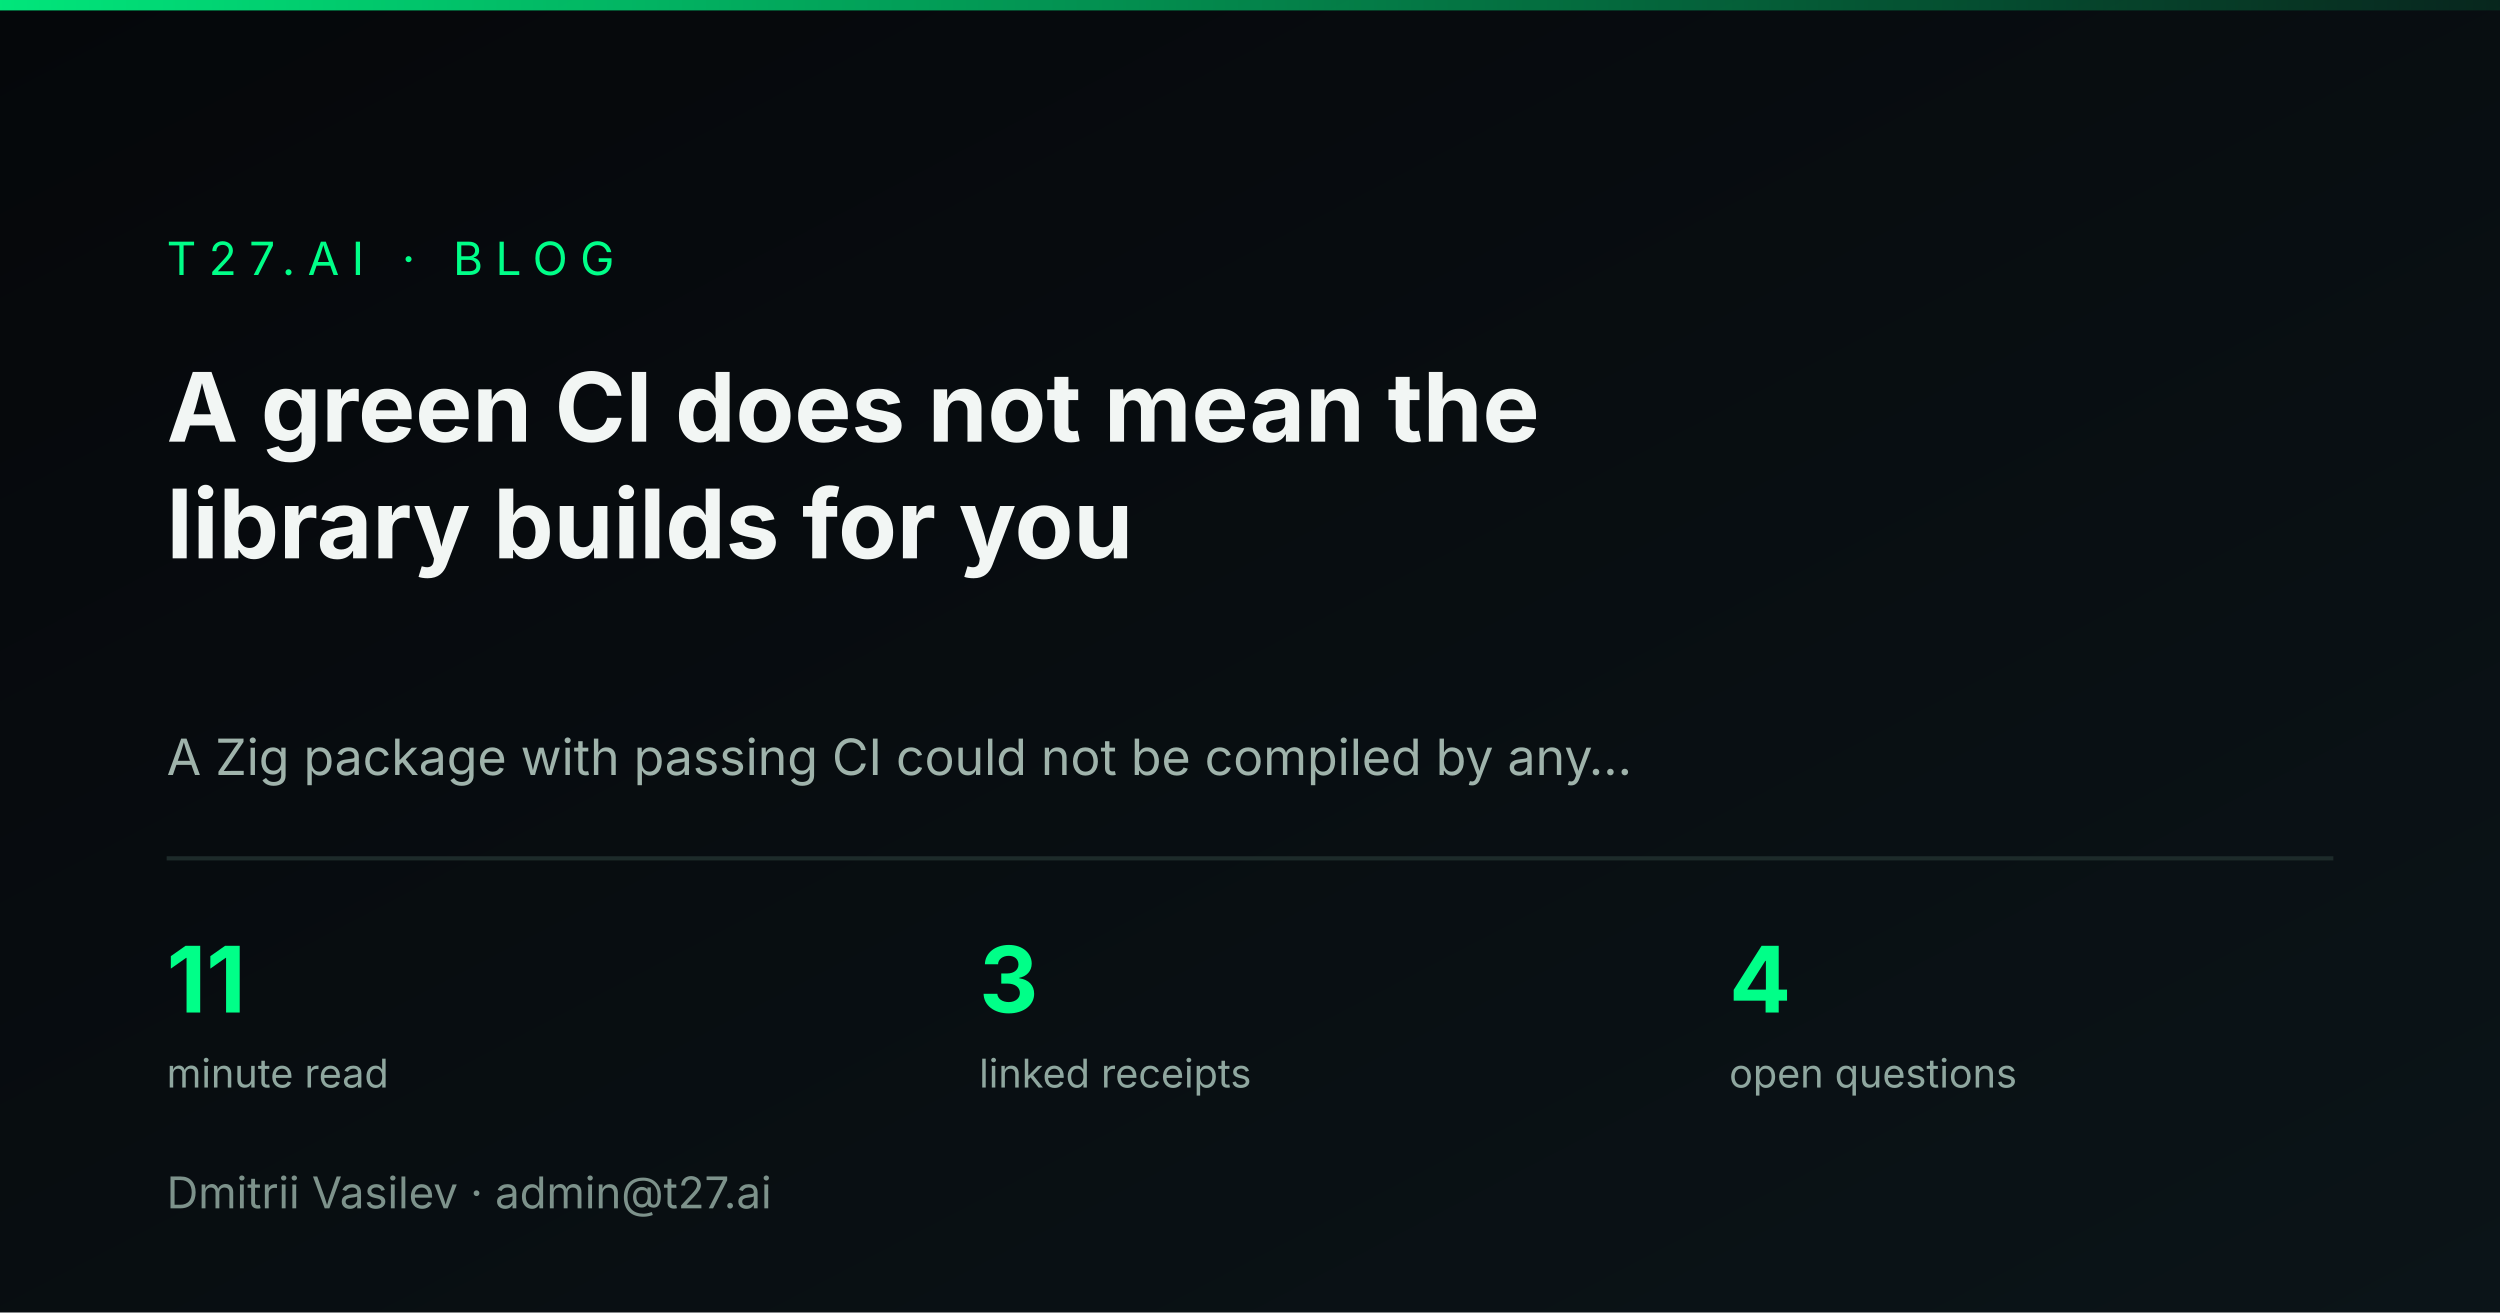
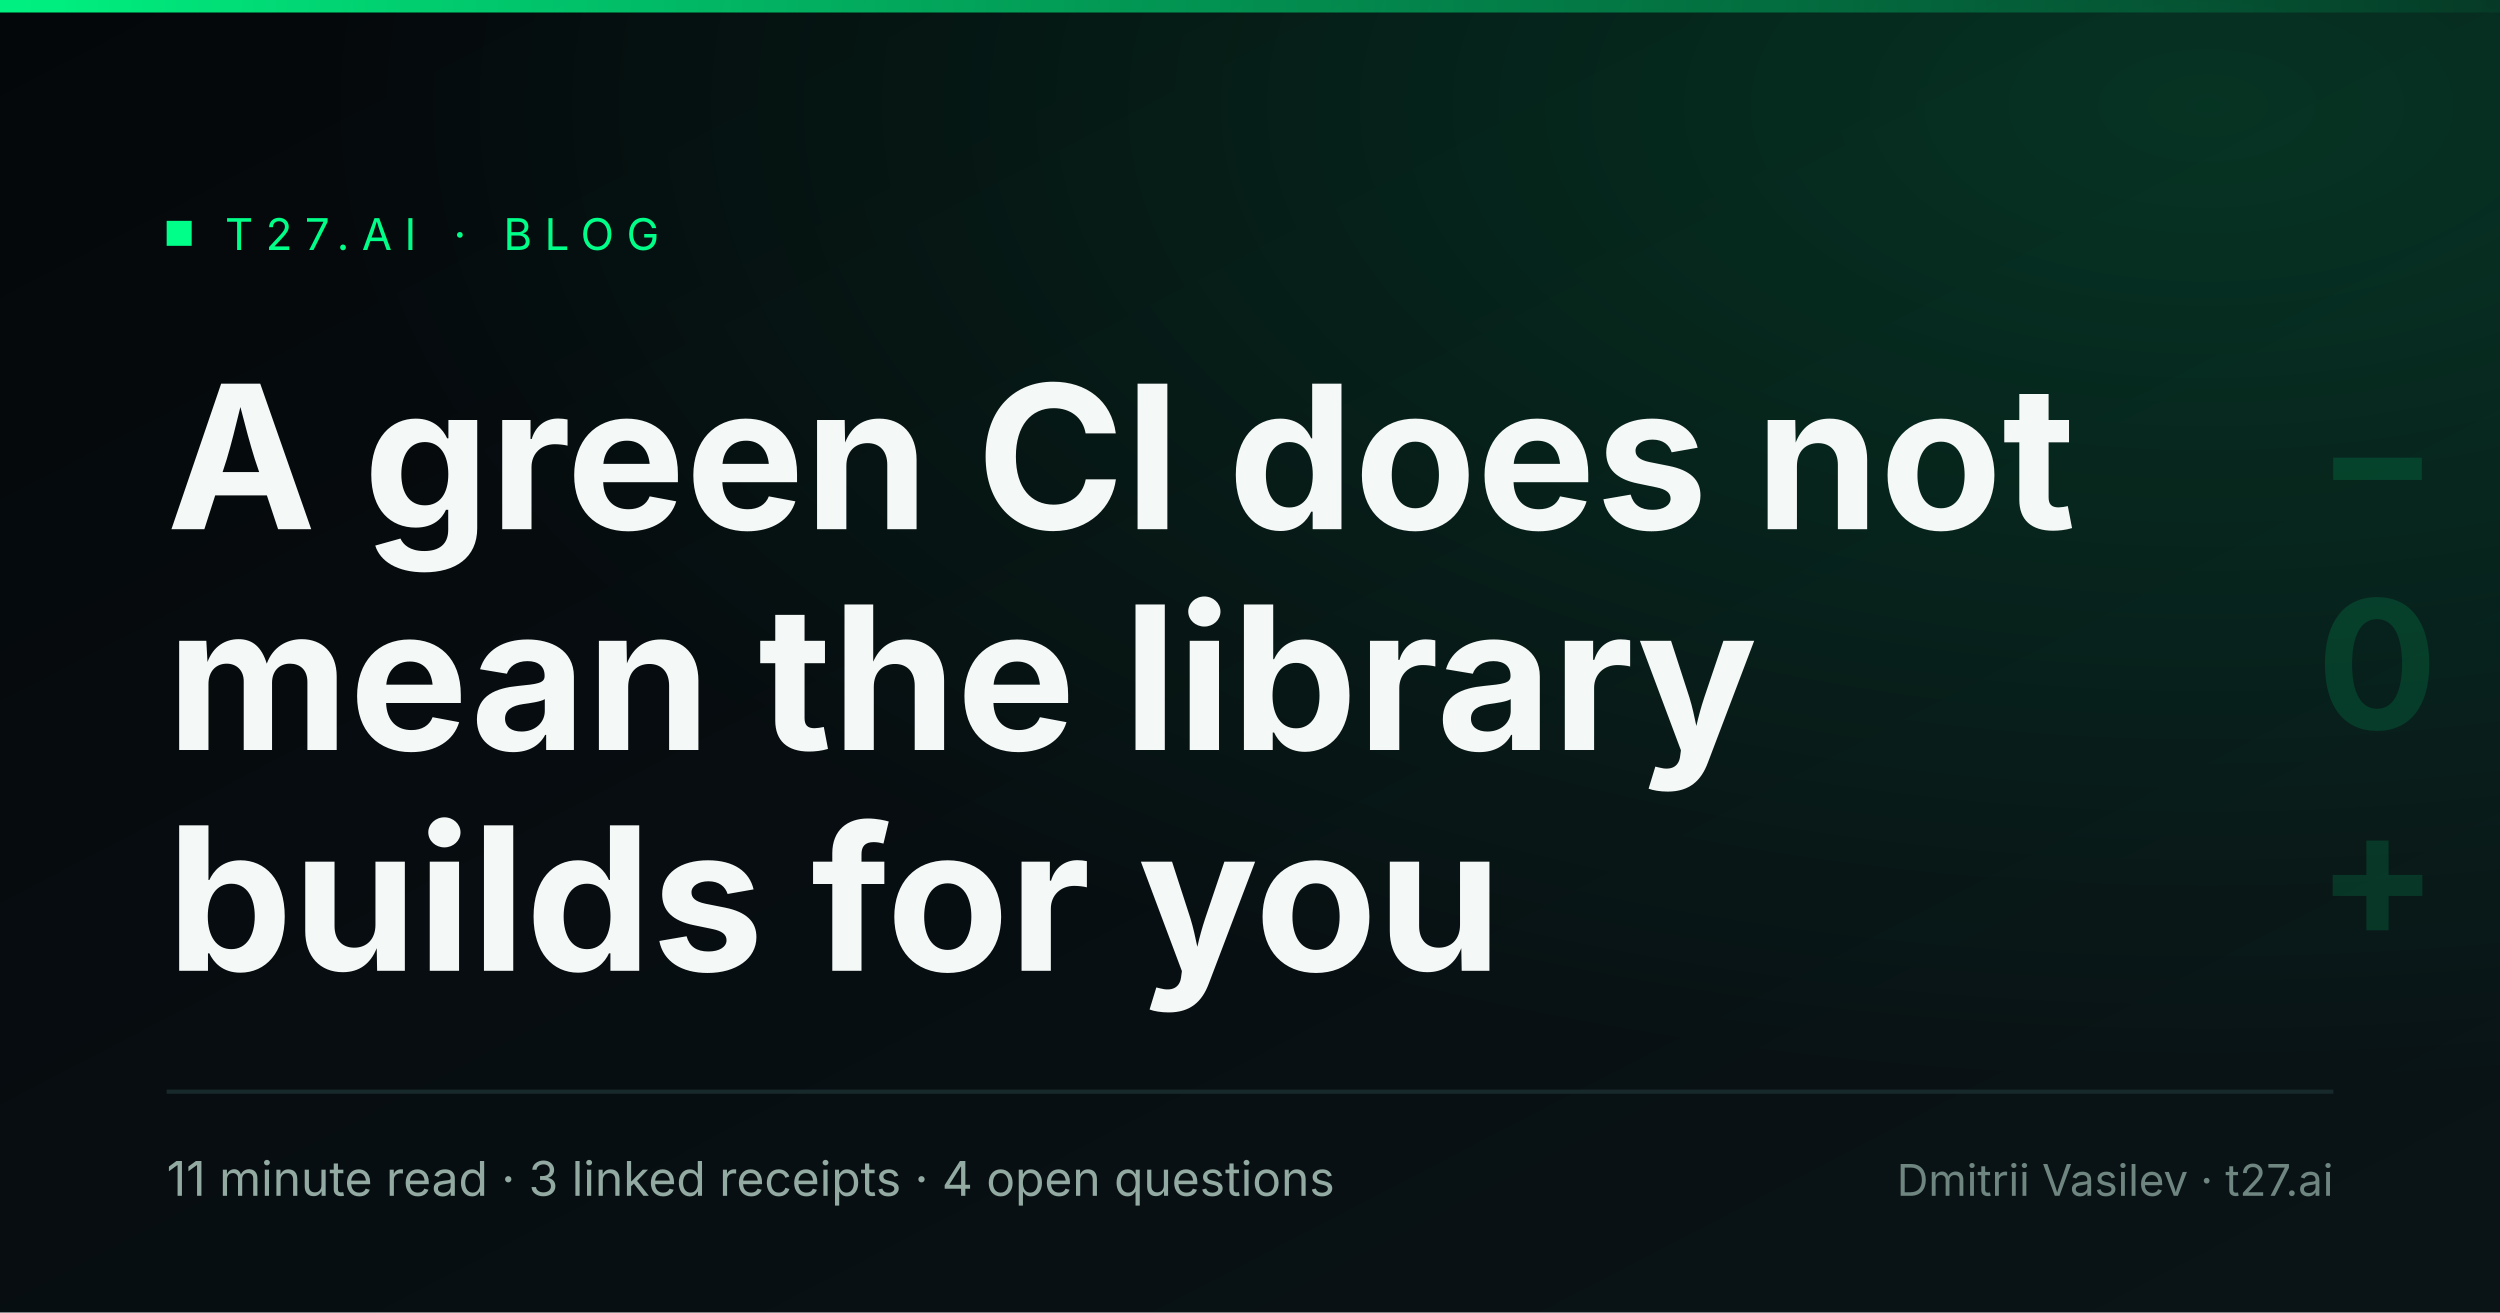
<svg xmlns="http://www.w3.org/2000/svg" width="1200" height="630" viewBox="0 0 1200 630" role="img" aria-label="A green CI does not mean the library builds for you">
  <defs>
    <linearGradient id="bg" x1="0" y1="0" x2="1" y2="1">
-       <stop offset="0%" stop-color="#05070a" />
-       <stop offset="100%" stop-color="#0b1418" />
+       <stop offset="0%" stop-color="#04070a" />
+       <stop offset="100%" stop-color="#0a1417" />
    </linearGradient>
+     <radialGradient id="halo" cx="0.88" cy="0.08" r="0.75">
+       <stop offset="0%" stop-color="#00ff88" stop-opacity="0.16" />
+       <stop offset="100%" stop-color="#00ff88" stop-opacity="0" />
+     </radialGradient>
    <linearGradient id="glow" x1="0" y1="0" x2="1" y2="0">
-       <stop offset="0%" stop-color="#00ff88" stop-opacity="0.9" />
-       <stop offset="100%" stop-color="#00ff88" stop-opacity="0.1" />
+       <stop offset="0%" stop-color="#00ff88" stop-opacity="0.95" />
+       <stop offset="100%" stop-color="#00ff88" stop-opacity="0.06" />
    </linearGradient>
  </defs>
  <rect width="1200" height="630" fill="url(#bg)" />
-   <rect x="0" y="0" width="1200" height="5" fill="url(#glow)" />
-   <text x="80" y="132" font-family="Inter,Helvetica,Arial,sans-serif" font-size="22" fill="#00ff88" letter-spacing="6">T27.AI · BLOG</text>
-   <text x="80" y="212" font-family="Inter,Helvetica,Arial,sans-serif" font-size="46" font-weight="700" fill="#f2f6f4">A green CI does not mean the</text>
-   <text x="80" y="268" font-family="Inter,Helvetica,Arial,sans-serif" font-size="46" font-weight="700" fill="#f2f6f4">library builds for you</text>
-   <text x="80" y="372" font-family="Inter,Helvetica,Arial,sans-serif" font-size="24" fill="#9fb3ab">A Zig package with passing CI could not be compiled by any…</text>
-   <text x="80" y="486" font-family="Inter,Helvetica,Arial,sans-serif" font-size="44" font-weight="700" fill="#00ff88">11</text>
-   <text x="80" y="522" font-family="Inter,Helvetica,Arial,sans-serif" font-size="19" fill="#8fa79f">minute read</text>
-   <text x="470" y="486" font-family="Inter,Helvetica,Arial,sans-serif" font-size="44" font-weight="700" fill="#00ff88">3</text>
-   <text x="470" y="522" font-family="Inter,Helvetica,Arial,sans-serif" font-size="19" fill="#8fa79f">linked receipts</text>
-   <text x="830" y="486" font-family="Inter,Helvetica,Arial,sans-serif" font-size="44" font-weight="700" fill="#00ff88">4</text>
-   <text x="830" y="522" font-family="Inter,Helvetica,Arial,sans-serif" font-size="19" fill="#8fa79f">open questions</text>
-   <text x="80" y="580" font-family="Inter,Helvetica,Arial,sans-serif" font-size="21" fill="#7d928b">Dmitrii Vasilev · admin@t27.ai</text>
-   <line x1="80" y1="412" x2="1120" y2="412" stroke="#1d2b2a" stroke-width="2" />
+   <rect width="1200" height="630" fill="url(#halo)" />
+   <text x="1112" y="250" font-family="Inter,Helvetica,Arial,sans-serif" font-size="86" font-weight="700" fill="#00ff88" opacity="0.13">−</text>
+   <text x="1112" y="350" font-family="Inter,Helvetica,Arial,sans-serif" font-size="86" font-weight="700" fill="#00ff88" opacity="0.13">0</text>
+   <text x="1112" y="450" font-family="Inter,Helvetica,Arial,sans-serif" font-size="86" font-weight="700" fill="#00ff88" opacity="0.13">+</text>
+   <rect x="0" y="0" width="1200" height="6" fill="url(#glow)" />
+   <rect x="80" y="106" width="12" height="12" fill="#00ff88" />
+   <text x="108" y="120" font-family="Inter,Helvetica,Arial,sans-serif" font-size="21" letter-spacing="6" fill="#00ff88">T27.AI · BLOG</text>
+   <text x="80" y="254" font-family="Inter,Helvetica,Arial,sans-serif" font-size="96" font-weight="700" fill="#f4f8f6">A green CI does not</text>
+   <text x="80" y="360" font-family="Inter,Helvetica,Arial,sans-serif" font-size="96" font-weight="700" fill="#f4f8f6">mean the library</text>
+   <text x="80" y="466" font-family="Inter,Helvetica,Arial,sans-serif" font-size="96" font-weight="700" fill="#f4f8f6">builds for you</text>
+   <line x1="80" y1="524" x2="1120" y2="524" stroke="#18292b" stroke-width="2" />
+   <text x="80" y="574" font-family="Inter,Helvetica,Arial,sans-serif" font-size="23" fill="#93aaa2">11 minute read  ·  3 linked receipts  ·  4 open questions</text>
+   <text x="1120" y="574" text-anchor="end" font-family="Inter,Helvetica,Arial,sans-serif" font-size="21" fill="#6f8580">Dmitrii Vasilev · t27.ai</text>
</svg>
